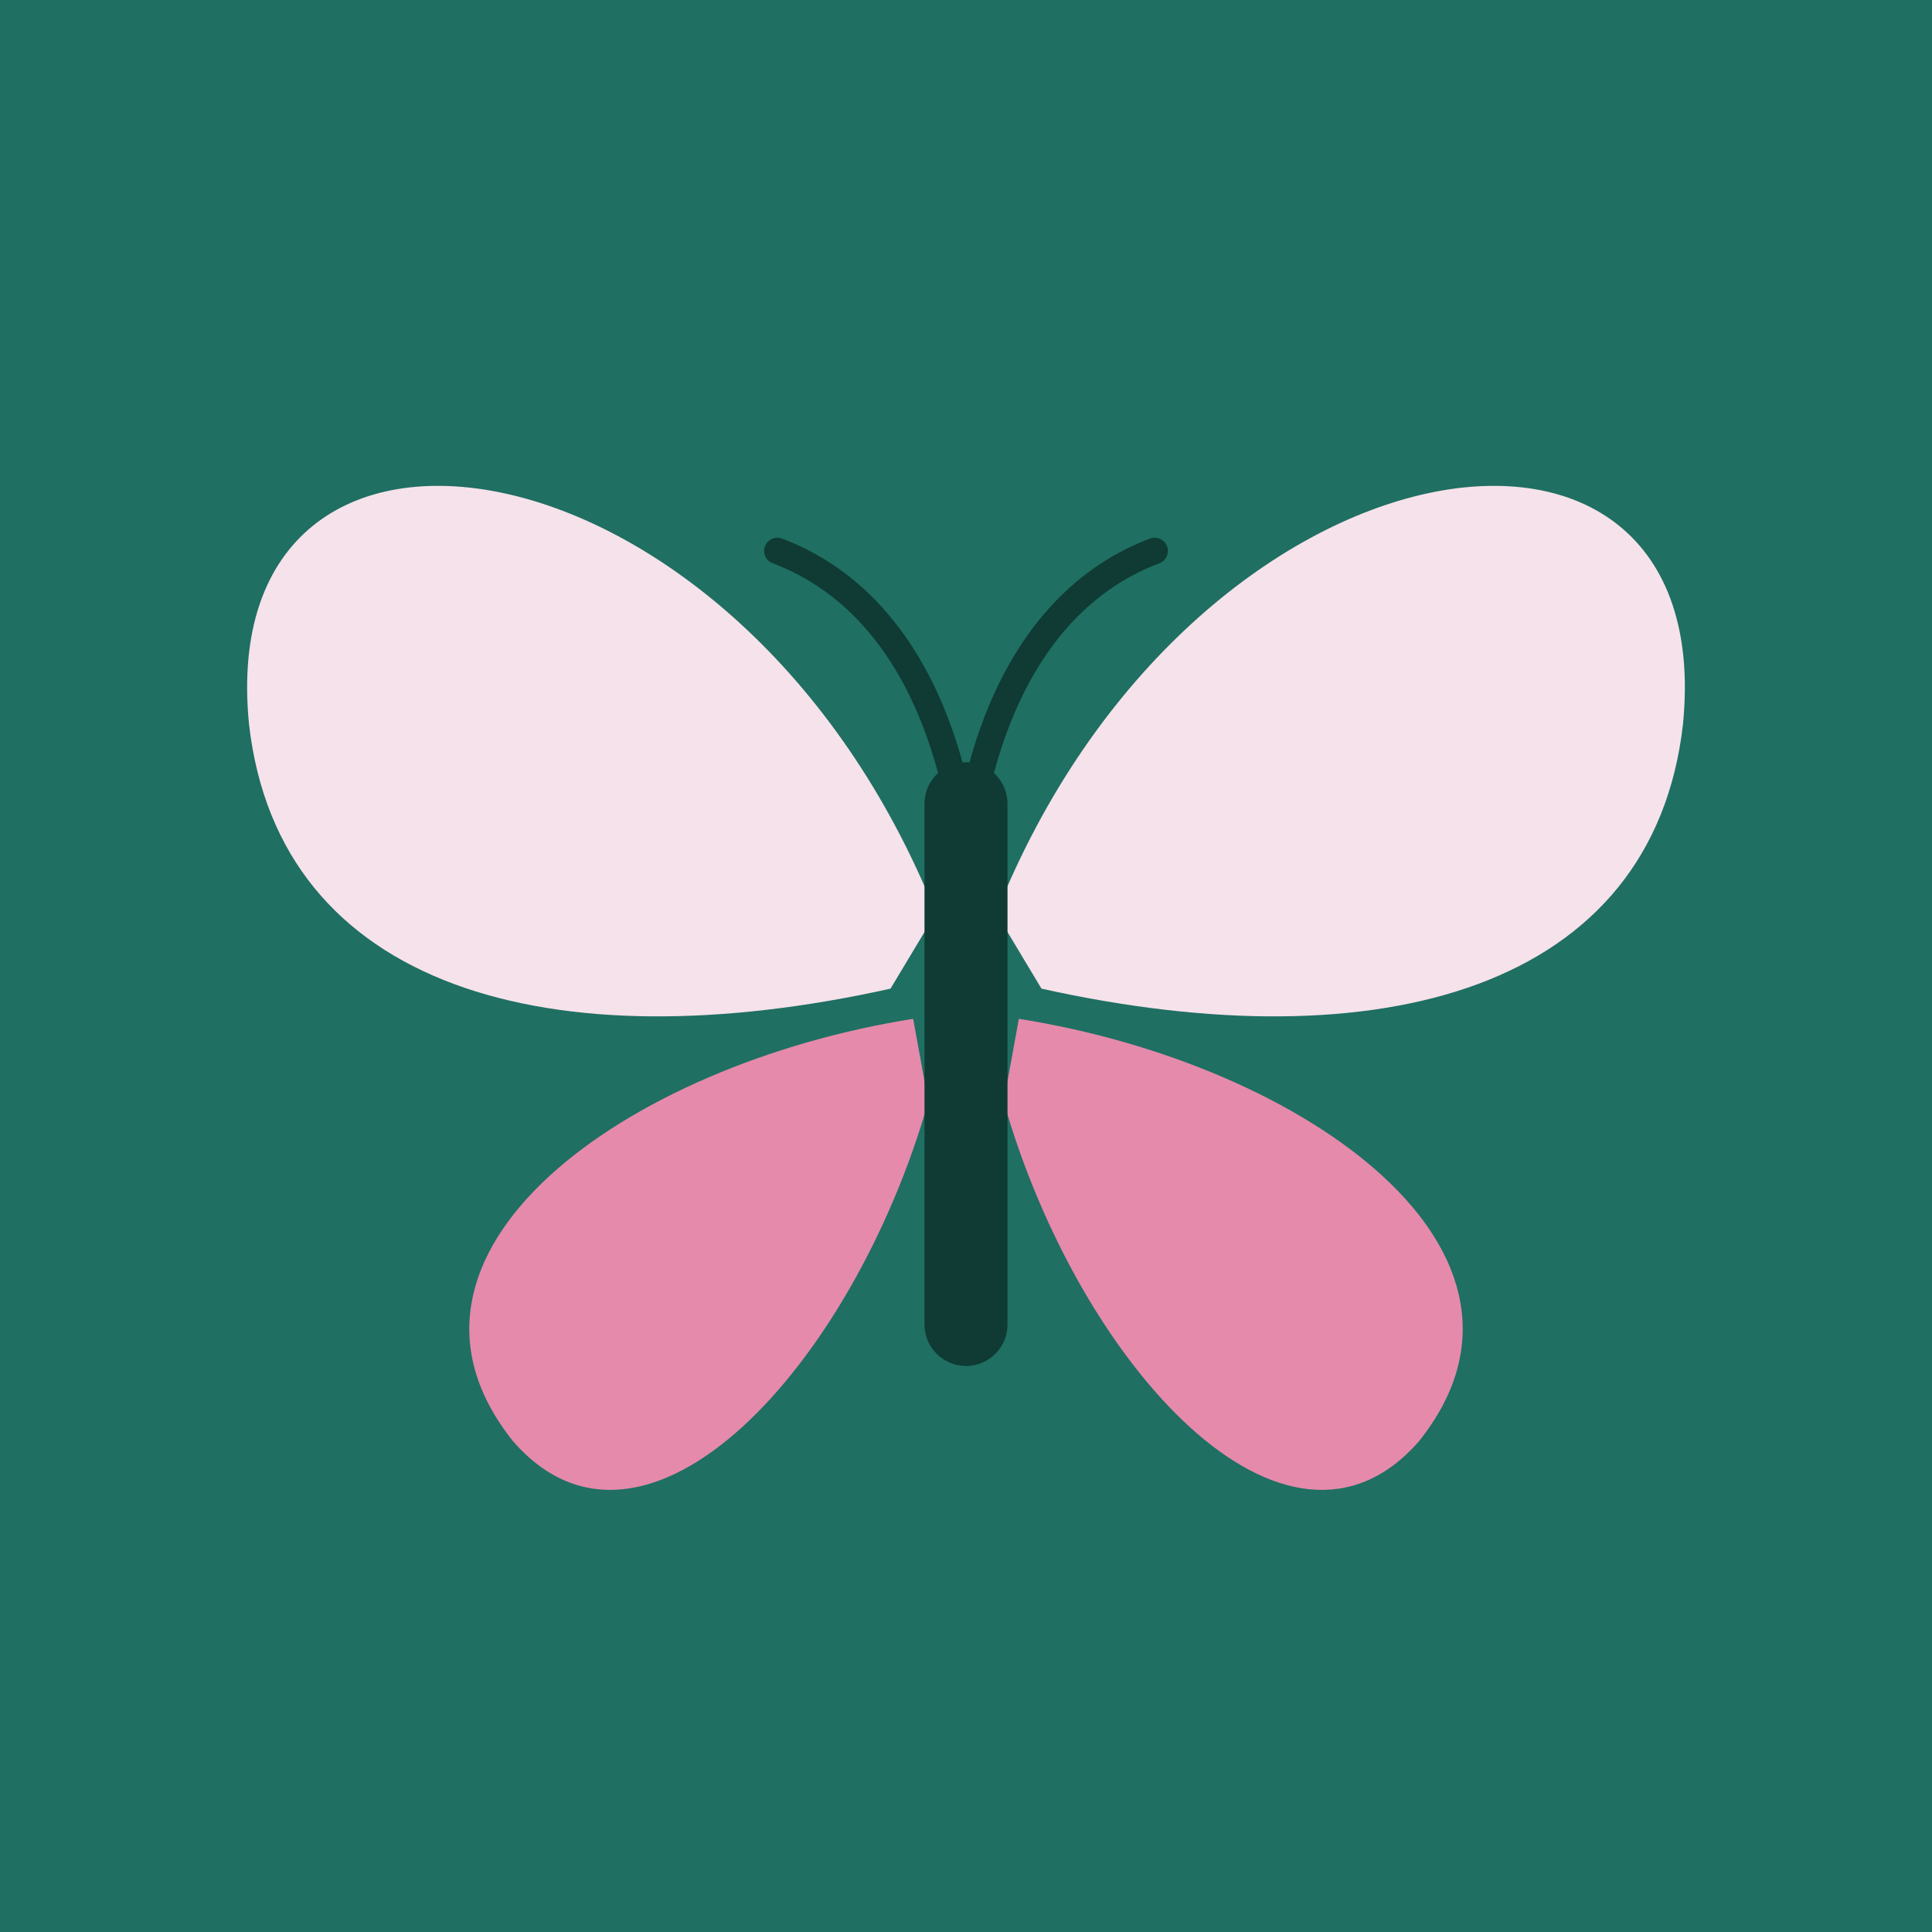
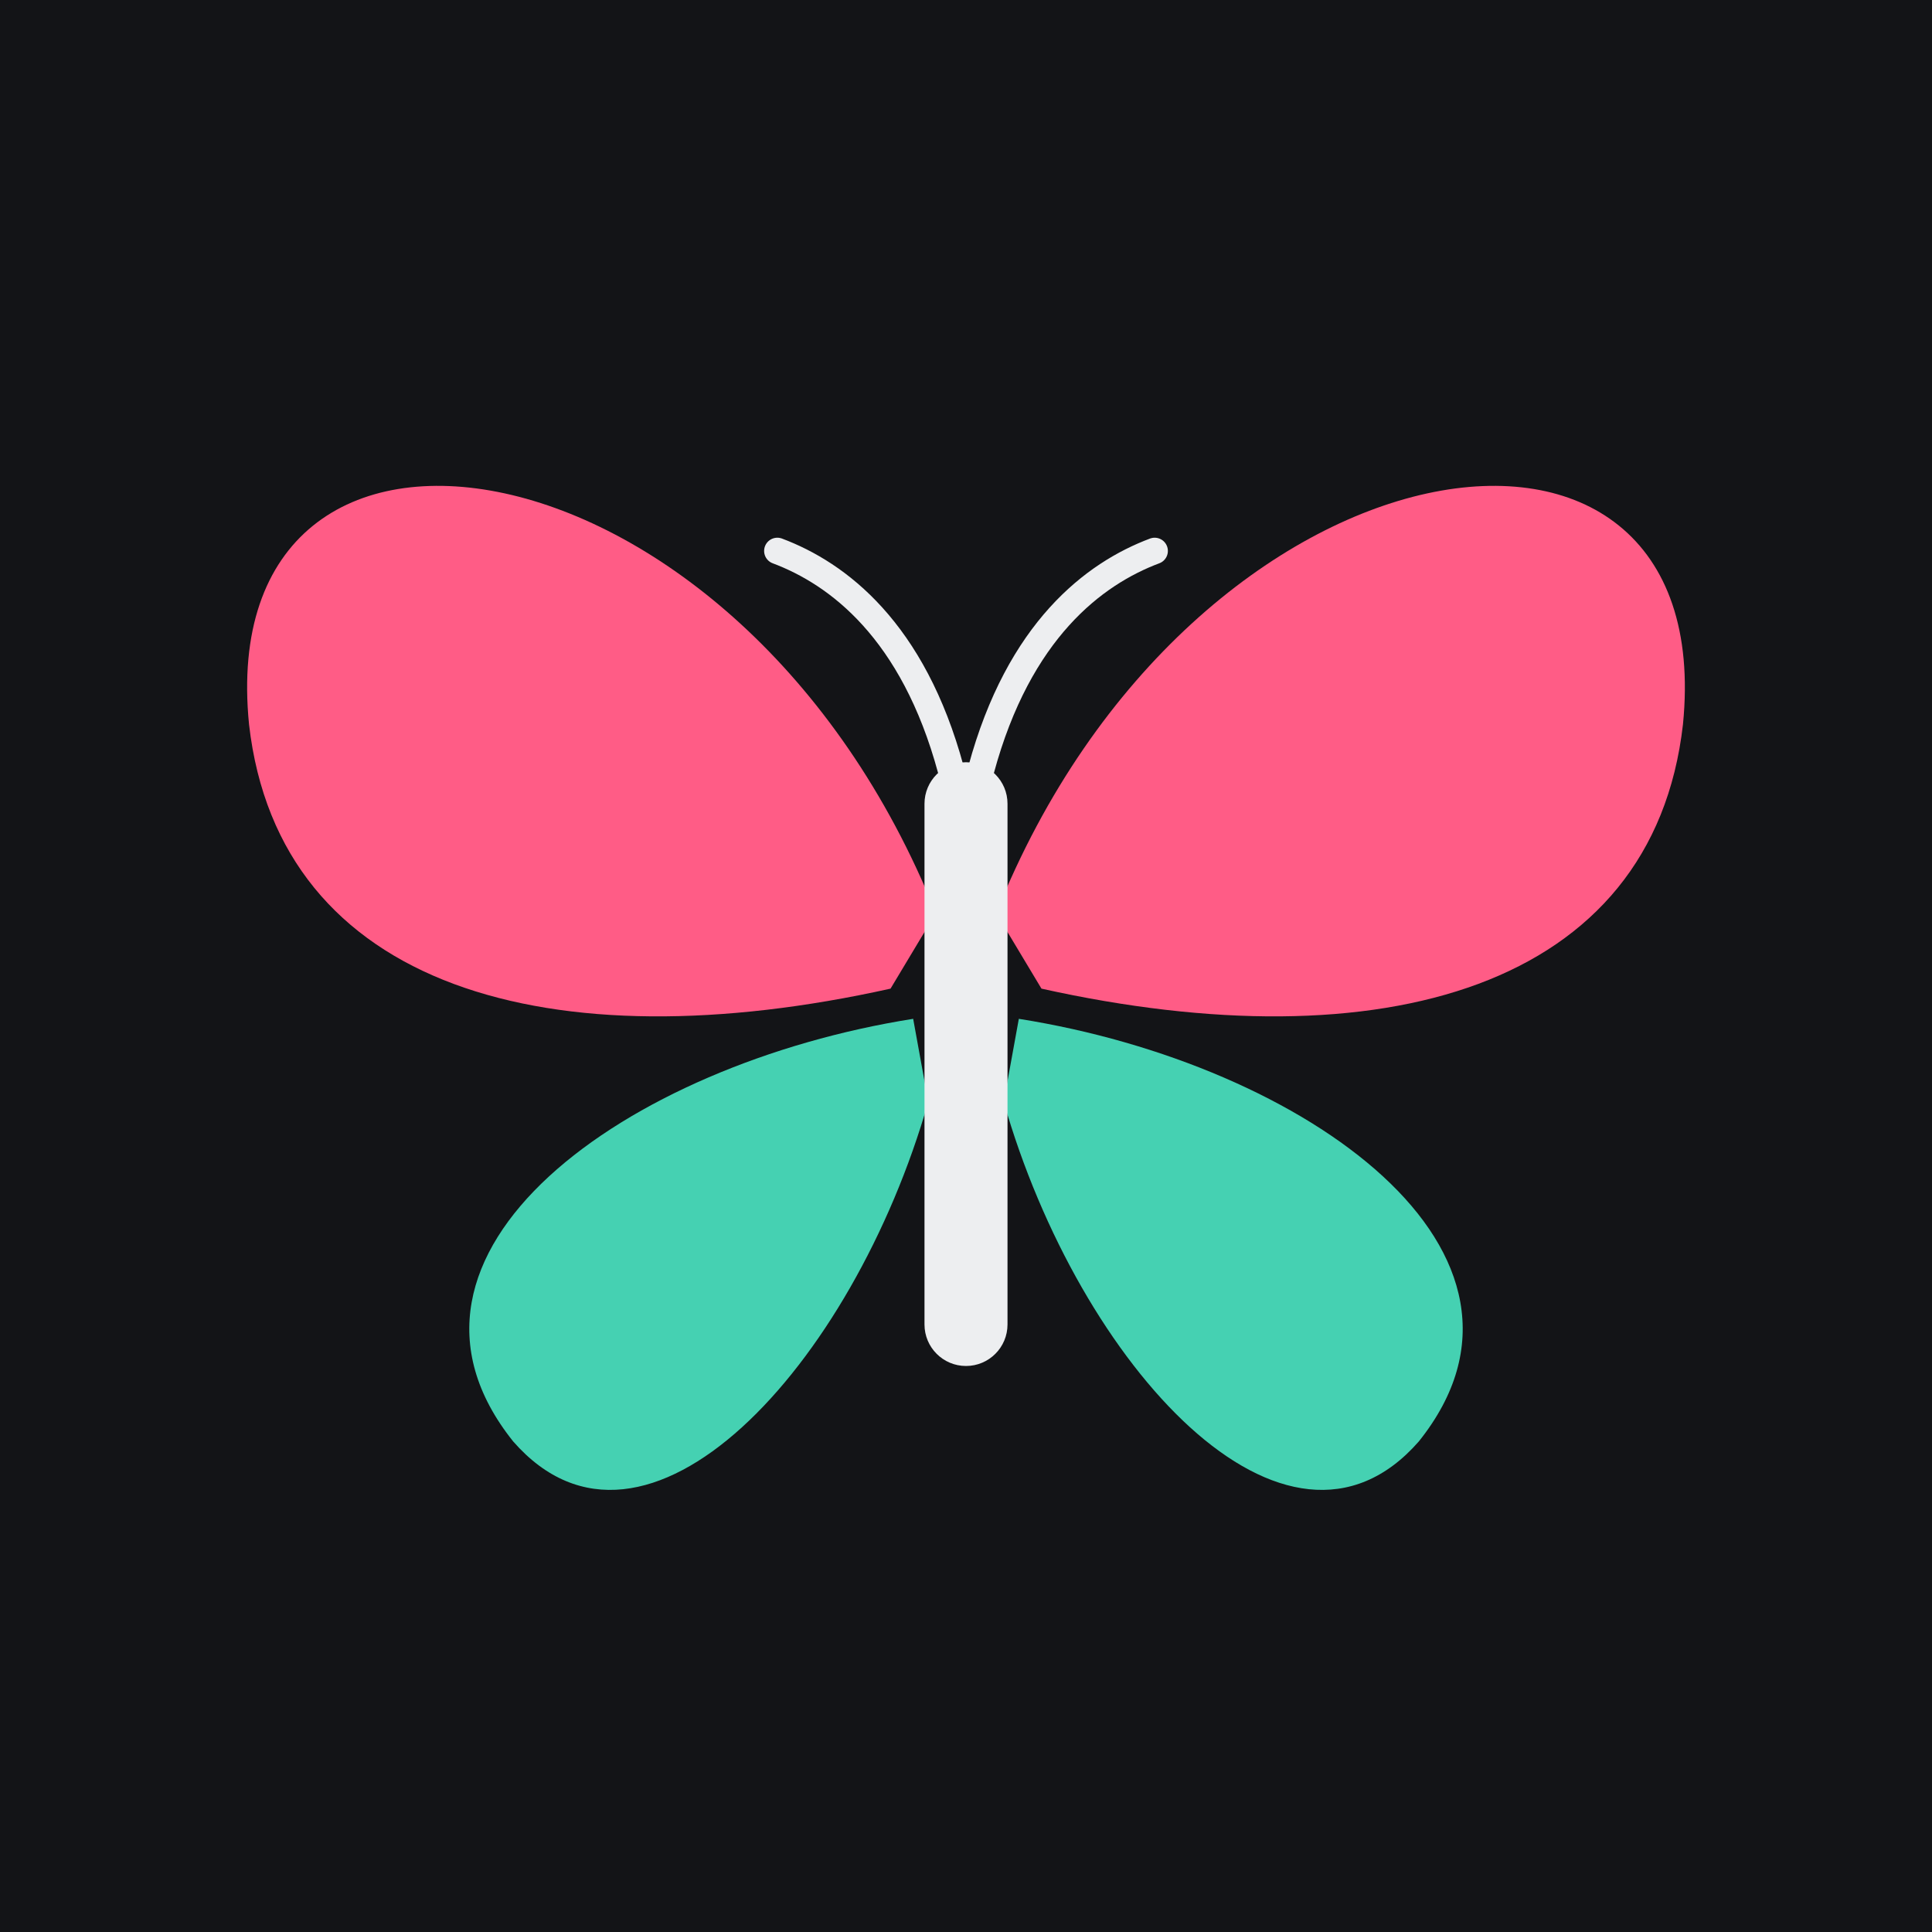
<svg xmlns="http://www.w3.org/2000/svg" viewBox="0 0 512 512">
-   <rect width="512" height="512" fill="#1F6F62" />
+   <rect width="512" height="512" fill="#131417" />
  <g transform="translate(256 262)">
-     <path d="M-8 -20 C-60 -150 -200 -170 -190 -70 C-182 0 -110 20 -20 0 Z" fill="#F6E2EA" />
-     <path d="M8 -20 C60 -150 200 -170 190 -70 C182 0 110 20 20 0 Z" fill="#F6E2EA" />
-     <path d="M-14 8 C-90 20 -160 70 -120 120 C-85 160 -30 100 -10 30 Z" fill="#E58AAB" />
-     <path d="M14 8 C90 20 160 70 120 120 C85 160 30 100 10 30 Z" fill="#E58AAB" />
-     <rect x="-11" y="-60" width="22" height="160" rx="11" fill="#0F3B34" />
-     <path d="M-4 -58 C-14 -95 -34 -110 -50 -116 M4 -58 C14 -95 34 -110 50 -116" stroke="#0F3B34" stroke-width="7" fill="none" stroke-linecap="round" />
+     <path d="M-8 -20 C-60 -150 -200 -170 -190 -70 C-182 0 -110 20 -20 0 Z" fill="#FF5C86" />
+     <path d="M8 -20 C60 -150 200 -170 190 -70 C182 0 110 20 20 0 Z" fill="#FF5C86" />
+     <path d="M-14 8 C-90 20 -160 70 -120 120 C-85 160 -30 100 -10 30 Z" fill="#45D1B2" />
+     <path d="M14 8 C90 20 160 70 120 120 C85 160 30 100 10 30 Z" fill="#45D1B2" />
+     <rect x="-11" y="-60" width="22" height="160" rx="11" fill="#EDEEF0" />
+     <path d="M-4 -58 C-14 -95 -34 -110 -50 -116 M4 -58 C14 -95 34 -110 50 -116" stroke="#EDEEF0" stroke-width="7" fill="none" stroke-linecap="round" />
  </g>
</svg>
